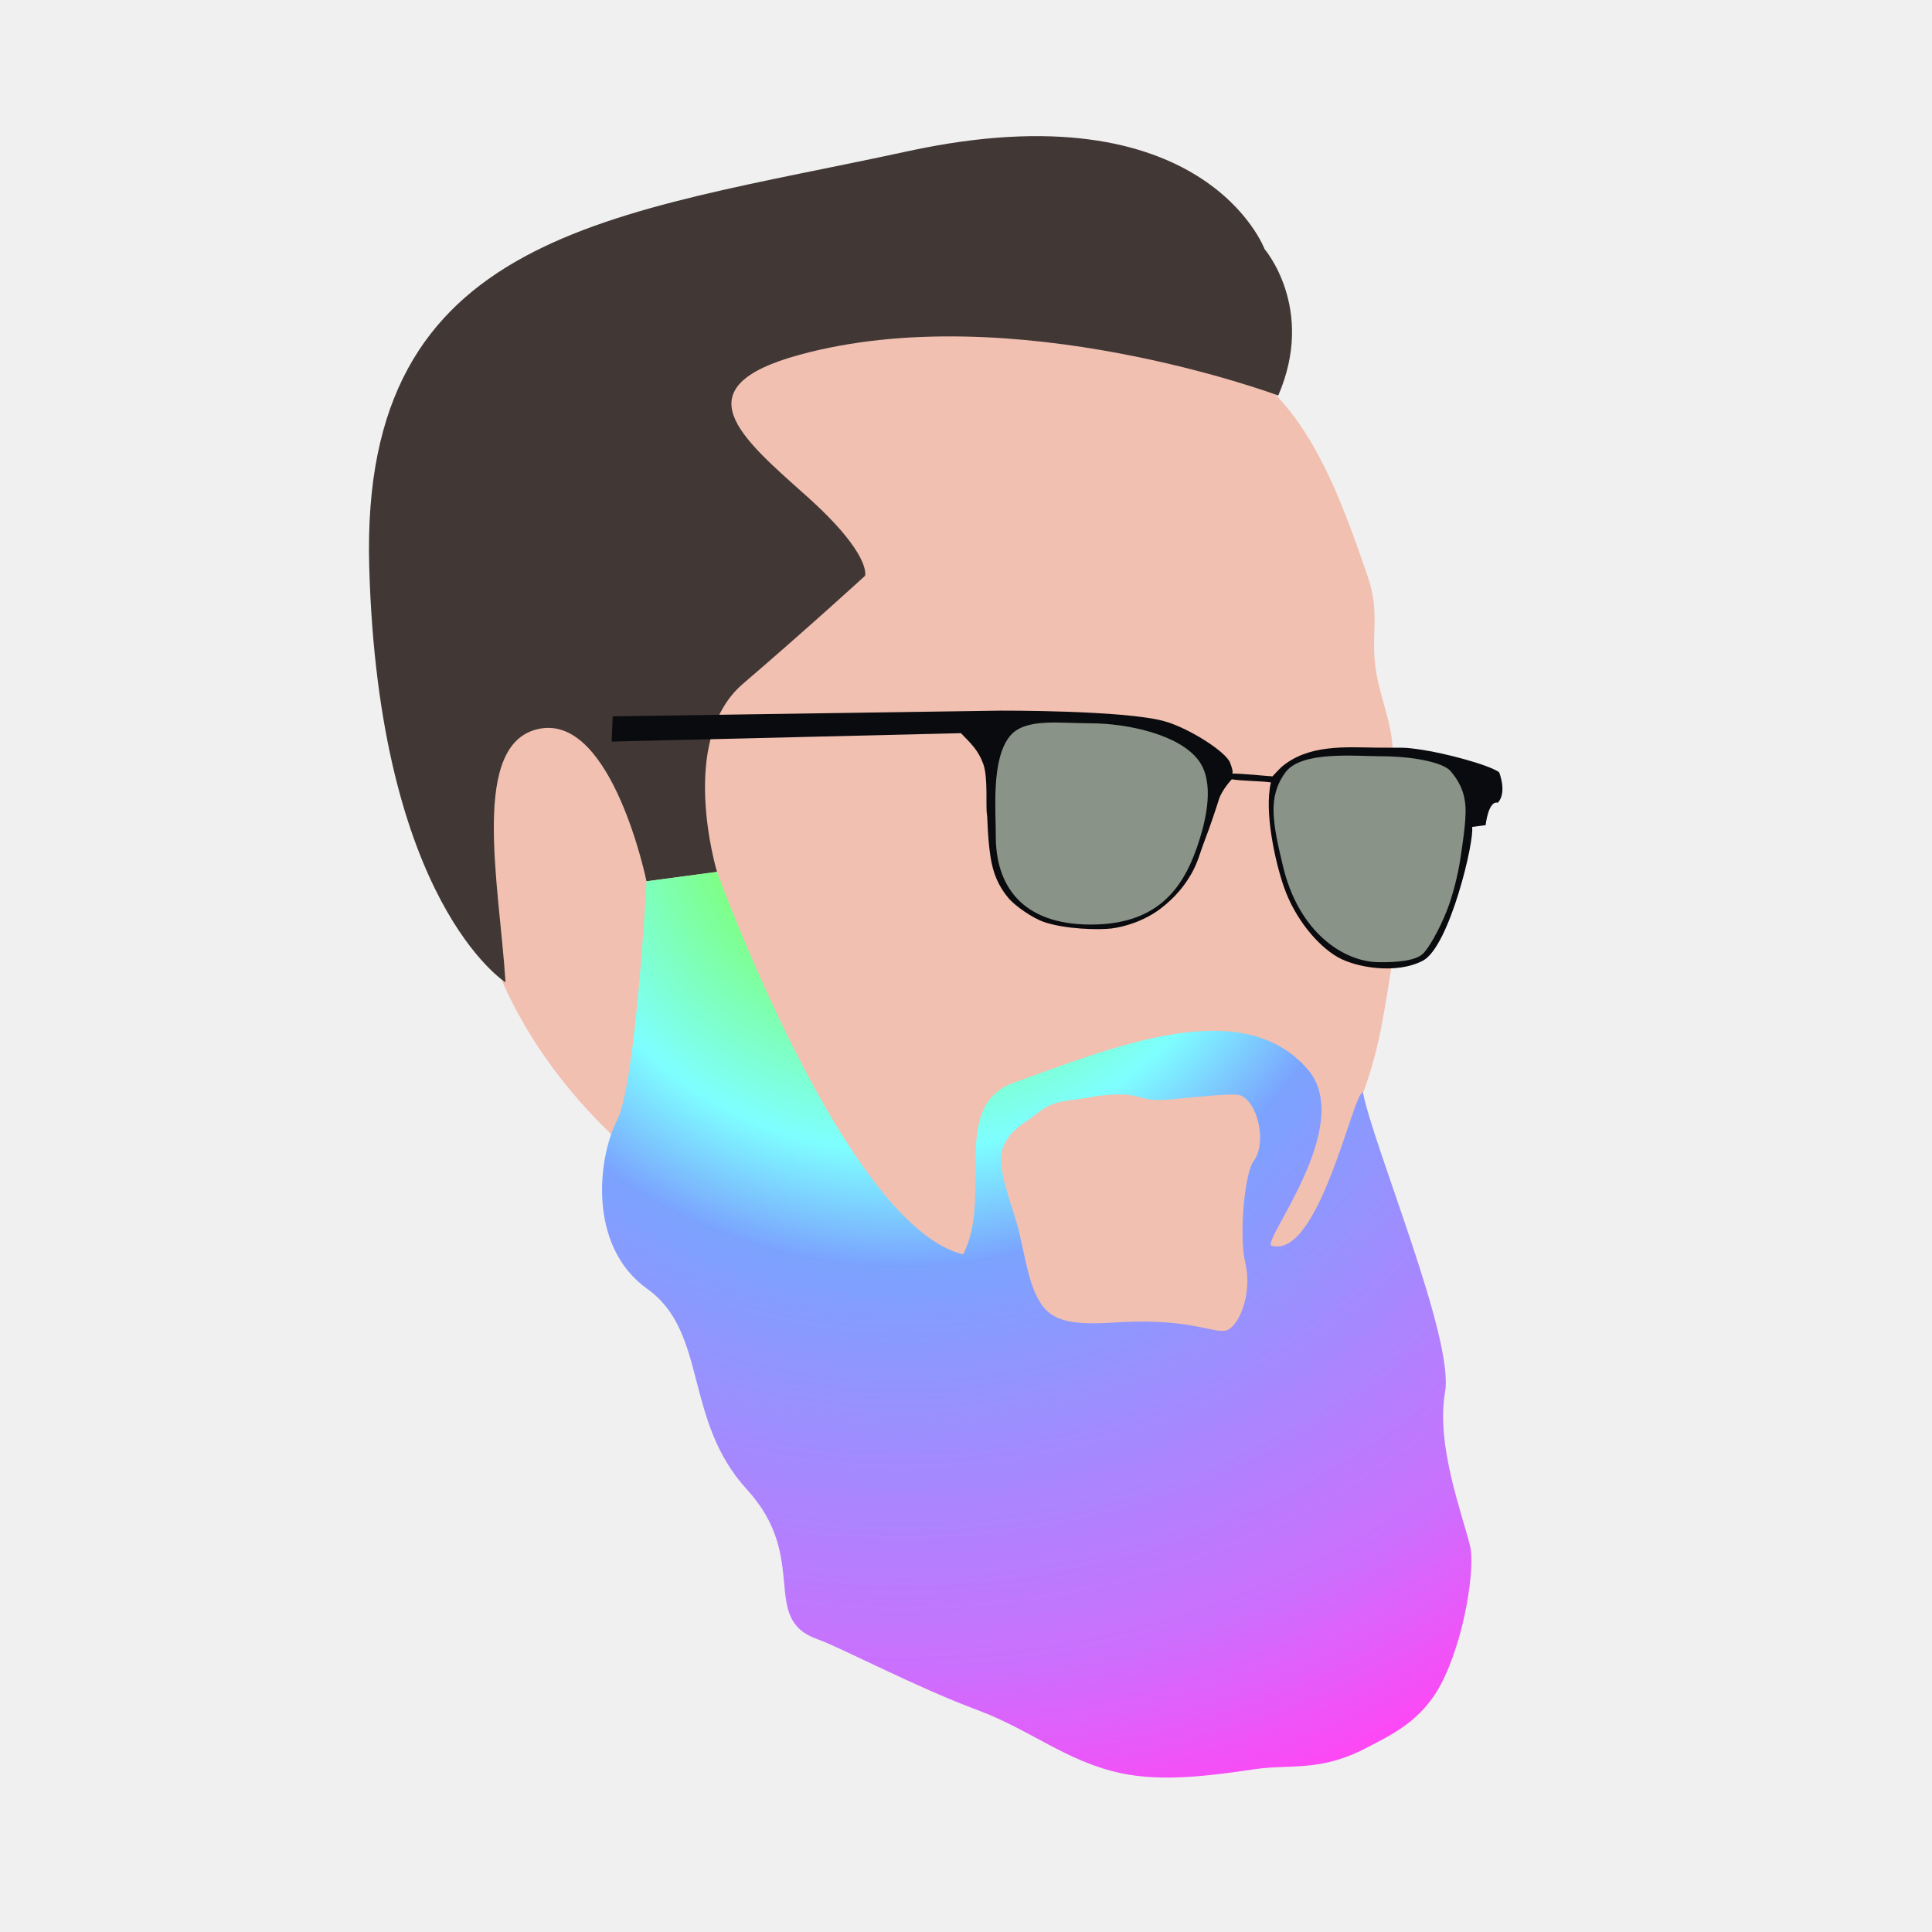
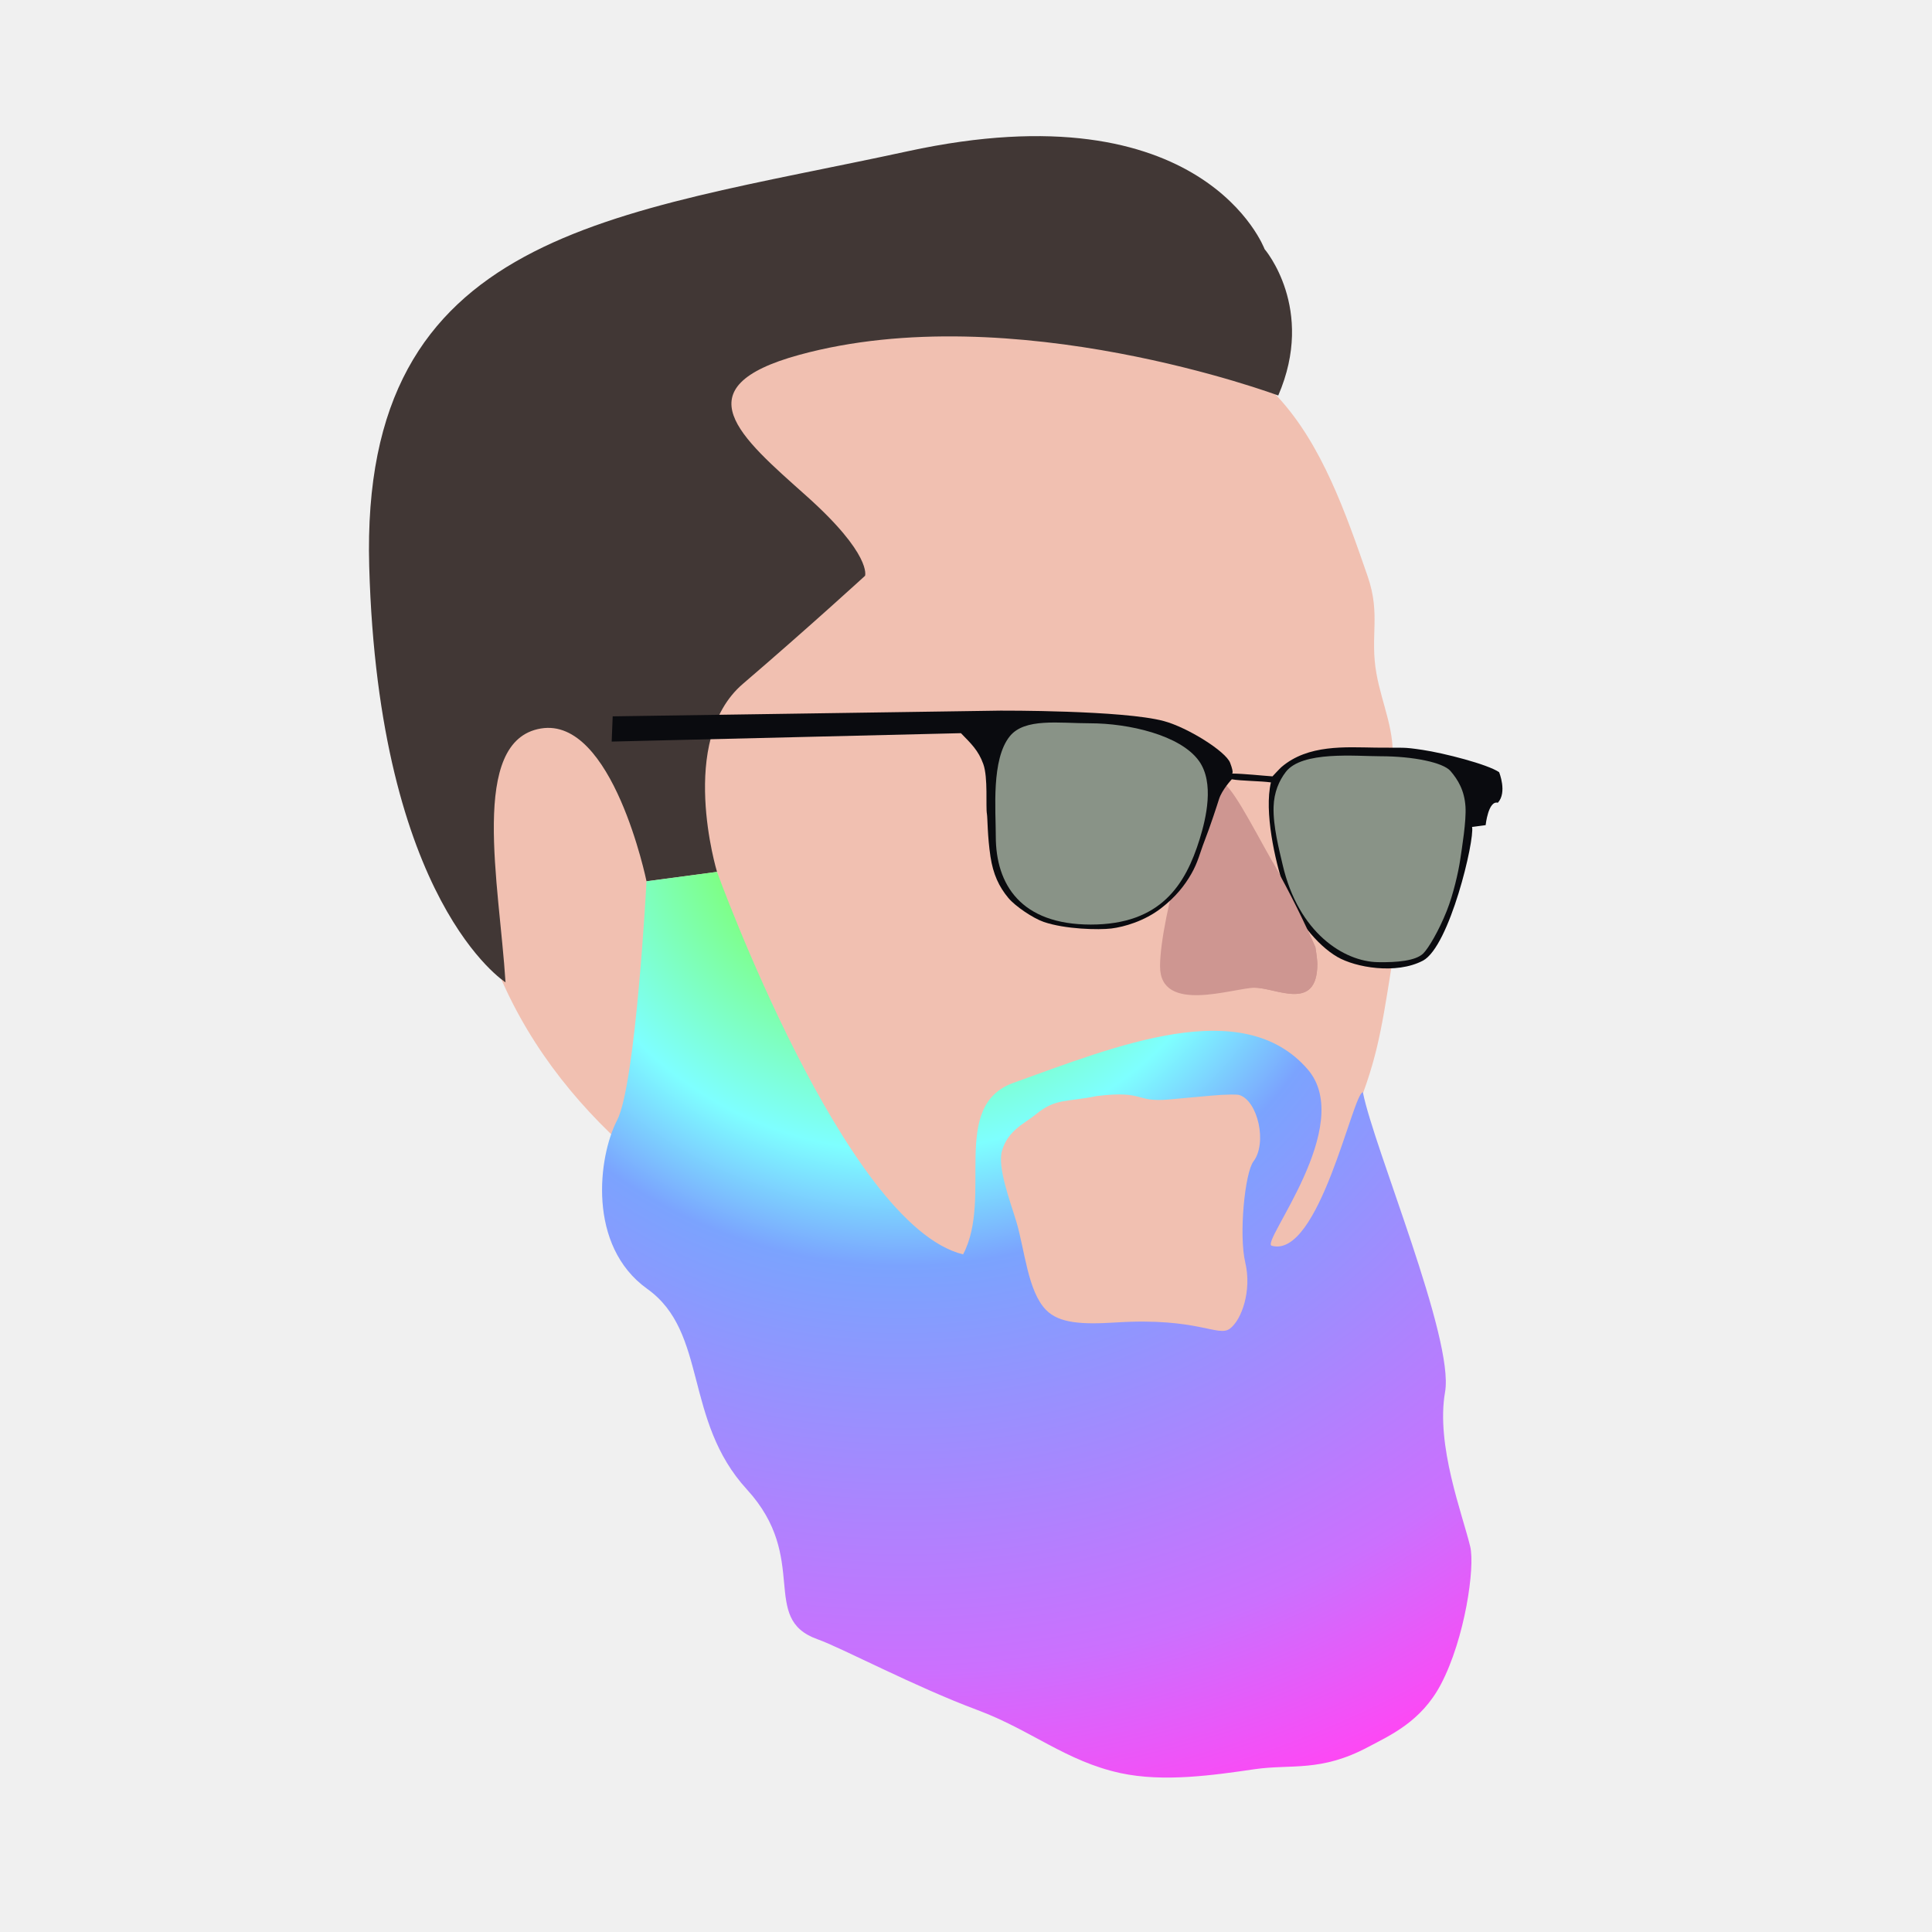
<svg xmlns="http://www.w3.org/2000/svg" version="1.1" id="Layer_1" x="0px" y="0px" viewBox="0 0 600 600" xml:space="preserve" width="600" height="600">
  <style type="text/css" id="style824">
     .hair{
       opacity:1;
       fill:#413735;
       fill-opacity:1;
     }
     .head{
       opacity:1;
       fill:#f1c0b1;
+        fill-opacity:1;
+      }
+      .nose{
+        opacity:1;
+        fill:#CE9691;
       fill-opacity:1;
     }
     .rims{
       opacity:1;
       fill:#0a0b0f;
       fill-opacity:1;
     }
     .lens{
       opacity:1;
       fill:#899387;
       fill-opacity:1;
     }
     .beard{
       opacity:1;
       fill:#ffffff;
       fill-opacity:1;
     }
   </style>
  <defs>
    <radialGradient id="rg1" cx="0.474" cy="0.472" r="50%">
      <stop offset="5%" style="stop-color:#FECE7A;" />
      <stop offset="15%" style="stop-color:#7EFF7A;" />
      <stop offset="30%" style="stop-color:#7EFFFF;" />
      <stop offset="40%" style="stop-color:#7BA3FE;" />
      <stop offset="75%" style="stop-color:#CB70FE;" />
      <stop offset="90%" style="stop-color:#FC49F5;" />
      <stop offset="100%" style="stop-color:#FC4EA7;" />
    </radialGradient>
    <mask id="beard-mask">
      <path id="beard" class="beard" d="m 377.322,270.768 c 0,0 -39.709,109.83 -76.426,118.785 -9.403,-17.91 4.312,-46.117 -15.672,-53.283 -31.56,-11.317 -71.059,-27.63 -91.328,-4.186 -15.078,17.44 14.69,53.782 11.18,54.783 -14.733,4.203 -25.215,-47.437 -28.328,-47.674 -3.385,17.247 -28.433,76.529 -25.527,93.096 2.905,16.567 -5.383,37.874 -7.809,48.018 -1.53,6.398 1.613,28.558 9.125,42.809 6.122,11.614 15.855,15.85 22.527,19.408 14.859,7.925 23.874,5.249 35.34,6.924 12.772,1.866 28.231,4.089 41.568,1.215 16.923,-3.647 27.834,-13.393 44.461,-19.588 19.584,-7.296 42.287,-19.372 49.67,-21.986 18.154,-6.43 2.255,-25.056 21.957,-46.549 19.702,-21.493 12.09,-48.807 30.896,-62.24 18.806,-13.433 15.223,-41.193 9.402,-52.387 -5.821,-11.194 -9.143,-74.227 -9.143,-74.227 z m -159.625,69.154 c 3.965,0.043 6.194,0.358 19.184,1.523 10.919,0.98 7.237,-2.855 22.449,-1.072 9.57,1.978 12.809,0.612 19.03,5.744 3.409,2.813 8.494,4.784 10.434,11.167 1.562,5.138 -2.535,15.814 -4.408,22.05 -2.652,8.827 -3.546,21.66 -9.246,27.482 -4.08,4.167 -11.129,4.554 -21.748,3.884 -25.454,-1.605 -31.687,4.67 -35.356,1.918 -3.669,-2.752 -6.827,-11.827 -4.774,-20.492 2.064,-8.714 0.111,-27.952 -2.521,-31.416 -4.357,-5.733 -1.377,-18.804 4.355,-20.639 0.366,-0.117 1.28,-0.165 2.602,-0.15 z" />
    </mask>
  </defs>
  <g transform="scale(-1, 1) translate(-600, 0)">
    <g transform="rotate(0, 300, 200)">
      <path id="head" class="head" d="m 453.513,274.255 c -10.312,54.654 -49.866,89.252 -88.225,110.795 -41.439,23.273 -61.603,62.816 -101.992,62.816 -19.199,0 -28.69,3.387 -44.574,-4.233 -16.711,-8.017 -12.591,-15.66 -24.593,-36.448 -6.004,-10.4 -9.224,-47.418 -14.147,-59.301 -7.364,-17.775 -8.763,-26.442 -12.049,-47.125 -2.934,-18.466 7.33,-19.188 7.33,-39.084 0,-9.295 -6.206,-16.288 -7.496,-24.679 -1.401,-9.115 3.067,-18.252 4.771,-27.825 2.089,-11.734 -1.41,-18.245 2.741,-30.244 6.824,-19.72 14.148,-40.664 27.656,-55.41 31.541,-34.431 73.972,-59.977 101.697,-60.345 43.039,-0.571 128.739,12.321 154.68,57.043 21.137,36.44 3.957,102.333 -5.799,154.04 z" />
      <path id="hair" class="hair" d="m 203.027,122.826 c -11.677,-27.004 4.245,-45.464 4.245,-45.464 0,0 18.715,-50.379 110.768,-30.402 C 409.833,66.88 488.256,71.523 485.337,175.889 c -2.919,104.366 -42.33,129.18 -42.33,129.18 0,0 -0.046,0.729 0,0 1.93,-30.627 11.385,-75.045 -10.947,-78.822 -22.333,-3.776 -32.842,47.439 -32.842,47.439 l -21.895,-2.919 c 0,0 12.407,-40.87 -8.028,-58.386 -20.435,-17.516 -37.951,-33.572 -37.951,-33.572 0,0 -2.189,-6.568 18.246,-24.814 20.435,-18.246 39.07,-33.691 2.189,-43.79 -66.326,-18.161 -148.751,12.622 -148.751,12.622 z" />
+       <path id="nose" class="nose" d="m 239.737,300.106 c 0,14.977 -22.907,6.645 -29.454,6.645 -6.546,-10e-6 -19.366,7.614 -19.396,-7.363 -0.003,-1.536 0.596,-5.225 0.596,-5.225 3.124,-7.09 7.597,-16.424 13.265,-26.413 6.915,-12.187 13.266,-25.03 16.495,-25.03 6.546,0 18.494,42.409 18.494,57.387 z" />
      <path id="rims" class="rims" d="m 289.242,220.693 c 0,0 -38.002,-0.166 -50.68,3.24 -7.405,1.99 -19.227,9.404 -20.586,12.957 -1.358,3.553 -0.521,3.344 -0.521,3.344 -3.741,0.021 -9.498,0.663 -12.637,0.873 0,0 -2.312,-2.486 -2.766,-2.875 -8.304,-7.117 -19.968,-6.171 -29.26,-6.051 -9.3,0.12 -8.146,-0.258 -14.631,0.713 -6.485,0.971 -20.193,4.453 -23.725,6.92 0,0 -2.569,6.259 0.396,9.488 2.966,-0.791 3.789,6.953 3.789,6.953 l 4.213,0.551 c -0.845,4.059 6.98,37.194 15.283,41.543 8.304,4.349 20.943,2.11 26.596,-1.186 6.136,-3.577 13.226,-11.935 16.65,-21.979 2.641,-7.746 6.092,-23.144 3.937,-32.201 3.093,-0.449 9.294,-0.44 12.153,-0.973 0,0 3.056,3.267 3.971,6.164 0.666,2.108 2.629,8.182 4.543,13.111 1.411,3.633 1.971,6.479 4.103,10.178 1.998,3.466 4.745,7.045 9.379,10.624 5.146,3.974 11.461,5.782 15.412,6.266 3.845,0.47 14.338,0.258 21.025,-2.052 3.319,-1.146 8.817,-4.865 10.953,-7.422 2.958,-3.54 4.737,-7.441 5.557,-12.83 0.976,-6.418 0.885,-12.053 1.105,-13.266 0.418,-2.299 -0.395,-11.244 1.127,-15.5 1.522,-4.256 3.813,-6.366 6.943,-9.59 l 108.465,2.611 -0.312,-7.836 z" />
      <path id="lensr" class="lens" d="m 201.668,268.54 c -4.917,21.288 -19.141,30.061 -29.519,30.267 -6.054,0.12 -11.843,-0.422 -14.159,-2.711 -1.596,-1.578 -4.824,-7.008 -7.283,-13.188 -2.08,-5.227 -3.638,-12.213 -4.15,-15.666 -0.609,-4.108 -1.955,-12.281 -1.679,-16.681 0.32,-5.111 2.334,-8.388 4.645,-11.1 2.245,-2.635 11.465,-4.601 21.749,-4.601 7.66,0 24.37,-1.723 29.421,4.881 2.071,2.707 3.646,6.285 3.783,10.827 0.184,6.08 -1.746,13.37 -2.809,17.972 z" />
      <path id="lensl" class="lens" d="m 290.749,259.734 c 0,14.913 -7.746,27.398 -29.494,27.398 -21.749,0 -29.434,-12.361 -33.844,-26.608 -1.977,-6.388 -4.595,-17.434 0.224,-24.184 5.776,-8.09 21.961,-11.716 33.817,-11.716 9.692,0 20.32,-1.723 24.96,4.043 5.773,7.174 4.336,22.798 4.336,31.065 z" />
+       <path id="nose2" class="nose" d="m 210.283,306.751 c -6.546,-10e-6 -19.366,7.614 -19.396,-7.363 -0.003,-1.536 0.596,-5.225 0.596,-5.225 3.124,-7.09 7.597,-16.424 13.265,-26.413 17.587,11.472 12.724,31.456 5.536,39.002 z" />
      <g mask="url(#beard-mask)">
        <g id="spirals" transform="translate(320,250) rotate(0)" style="fill:none;stroke-width:80px;stroke-linecap:round;">
          <path id="spiral1" class="sprial" style="stroke:url(#rg1);" d="M0,0C3.36,0.06,6.6,-2.82,7.07,-7.07C7.66,-11.26,5.28,-16.67,0,-20C-5.18,-23.4,-13.27,-24.43,-21.21,-21.21C-29.13,-18.12,-36.69,-10.51,-40,0C-43.42,10.46,-42.3,23.68,-35.36,35.36C-28.53,47,-15.79,56.71,0,60C15.69,63.43,34.14,60.2,49.5,49.5C64.88,38.98,76.71,21.03,80,0C83.43,-20.92,78.08,-44.6,63.64,-63.64C49.44,-82.74,26.27,-96.74,0,-100C-26.16,-103.45,-55.05,-95.94,-77.78,-77.78C-100.6,-59.88,-116.76,-31.53,-120,0C-123.48,31.43,-113.8,65.49,-91.92,91.92C-70.34,118.47,-36.76,136.79,0,140C36.66,143.5,75.94,131.67,106.07,106.07C136.34,80.79,156.81,42,160,0C163.53,-41.9,149.54,-86.4,120.21,-120.21C91.24,-154.2,47.24,-176.83,0,-180C-47.13,-183.56,-96.85,-167.4,-134.35,-134.35C-172.06,-101.7,-196.86,-52.47,-200,0C-203.55,52.4,-185.28,107.29,-148.49,148.49C-112.14,189.9,-57.74,216.9,0,220C57.63,223.58,117.75,203.14,162.63,162.63C207.77,122.6,236.92,62.97,240,0C243.62,-62.86,220.98,-128.21,176.78,-176.78C133.05,-225.63,68.21,-256.95,0,-260C-68.13,-263.64,-138.65,-238.85,-190.92,-190.92C-243.49,-143.49,-276.98,-73.47,-280,0C-283.66,73.36,-256.71,149.1,-205.06,205.06C-153.94,261.36,-78.71,297,0,300C78.6,303.69,159.56,274.58,219.2,219.2C279.23,164.4,317.02,83.94,320,0C323.72,-83.84,292.44,-170.01,233.35,-233.35C174.84,-297.12,89.21,-337.04,0,-340C-89.07,-343.71,-180.46,-310.32,-247.49,-247.49C-315,-185.31,-357.03,-94.41,-360,0C-363.74,94.33,-328.18,190.91,-261.63,261.63C-195.75,332.86,-99.67,377.06,0,380C99.57,383.76,201.36,346.05,275.77,275.77C350.73,206.2,397.08,104.91,400,0" />
        </g>
      </g>
    </g>
  </g>
</svg>
